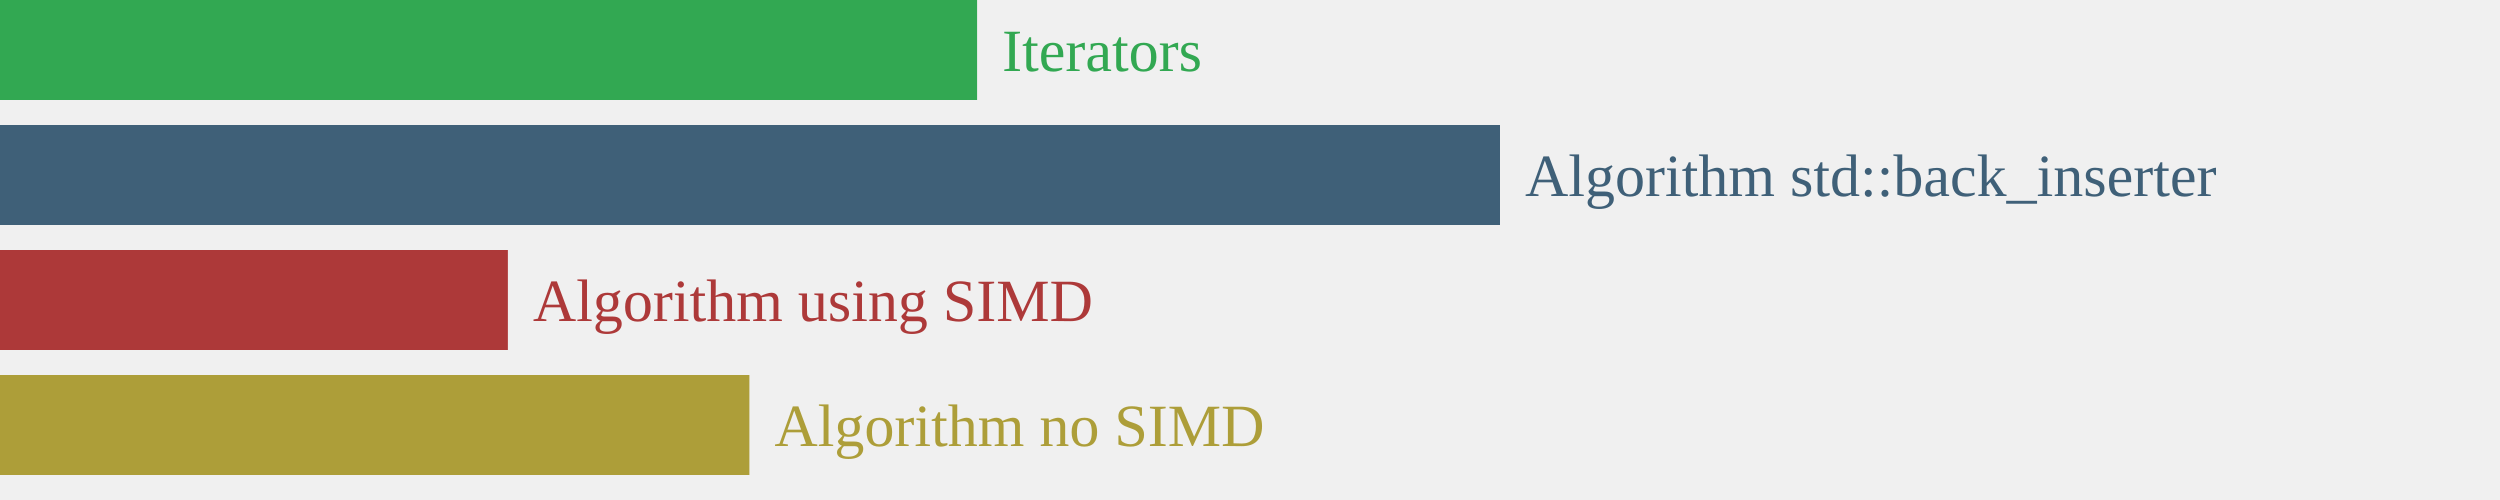
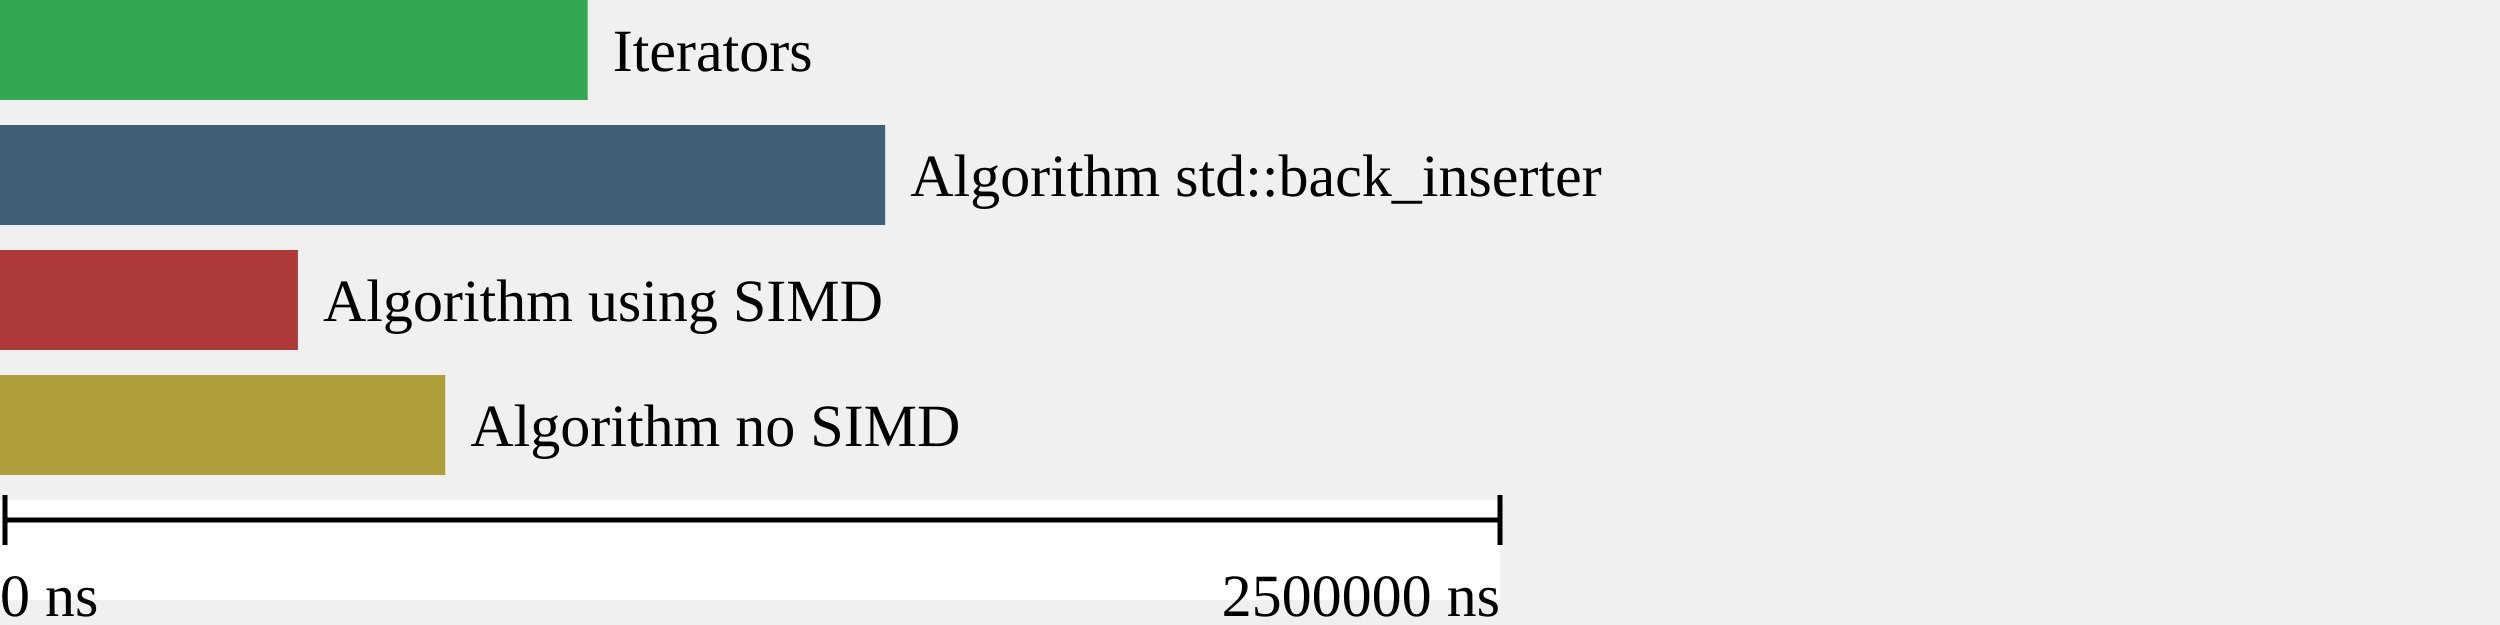
- <svg xmlns="http://www.w3.org/2000/svg" version="1.1" width="500" height="100">
-   <g fill="#32a852">
-     <rect width="195.419" height="20" y="0" />
-     <text x="200.419" y="10.0" dy=".35em">Iterators</text>
-   </g>
-   <g fill="#3f6078">
-     <rect width="300.0" height="20" y="25" />
-     <text x="305.0" y="35.0" dy=".35em">Algorithm std::back_inserter</text>
-   </g>
-   <g fill="#ad3939">
-     <rect width="101.575" height="20" y="50" />
-     <text x="106.575" y="60.0" dy=".35em">Algorithm using SIMD</text>
-   </g>
-   <g fill="#ad9e39">
-     <rect width="149.878" height="20" y="75" />
-     <text x="154.878" y="85.0" dy=".35em">Algorithm no SIMD</text>
-   </g>
+ <svg xmlns="http://www.w3.org/2000/svg" version="1.1" width="500" height="125">
+   <rect width="117.538" height="20" y="0" fill="#32a852" />
+   <text x="122.538" y="10.0" dy=".35em" fill="black">Iterators</text>
+   <rect width="177.037" height="20" y="25" fill="#3f6078" />
+   <text x="182.037" y="35.0" dy=".35em" fill="black">Algorithm std::back_inserter</text>
+   <rect width="59.581" height="20" y="50" fill="#ad3939" />
+   <text x="64.581" y="60.0" dy=".35em" fill="black">Algorithm using SIMD</text>
+   <rect width="89.06" height="20" y="75" fill="#ad9e39" />
+   <text x="94.06" y="85.0" dy=".35em" fill="black">Algorithm no SIMD</text>
+   <rect width="300" height="20" y="100" fill="white" />
+   <line x1="1" y1="104" x2="300" y2="104" stroke="black" fill="black" />
+   <line x1="1" y1="99" x2="1" y2="109" stroke="black" fill="black" />
+   <line x1="300" y1="99" x2="300" y2="109" stroke="black" fill="black" />
+   <text x="0" y="119.0" dy=".35em" fill="black">0 ns</text>
+   <text x="300" y="119.0" dy=".35em" text-anchor="end" fill="black">2500000 ns</text>
</svg>
